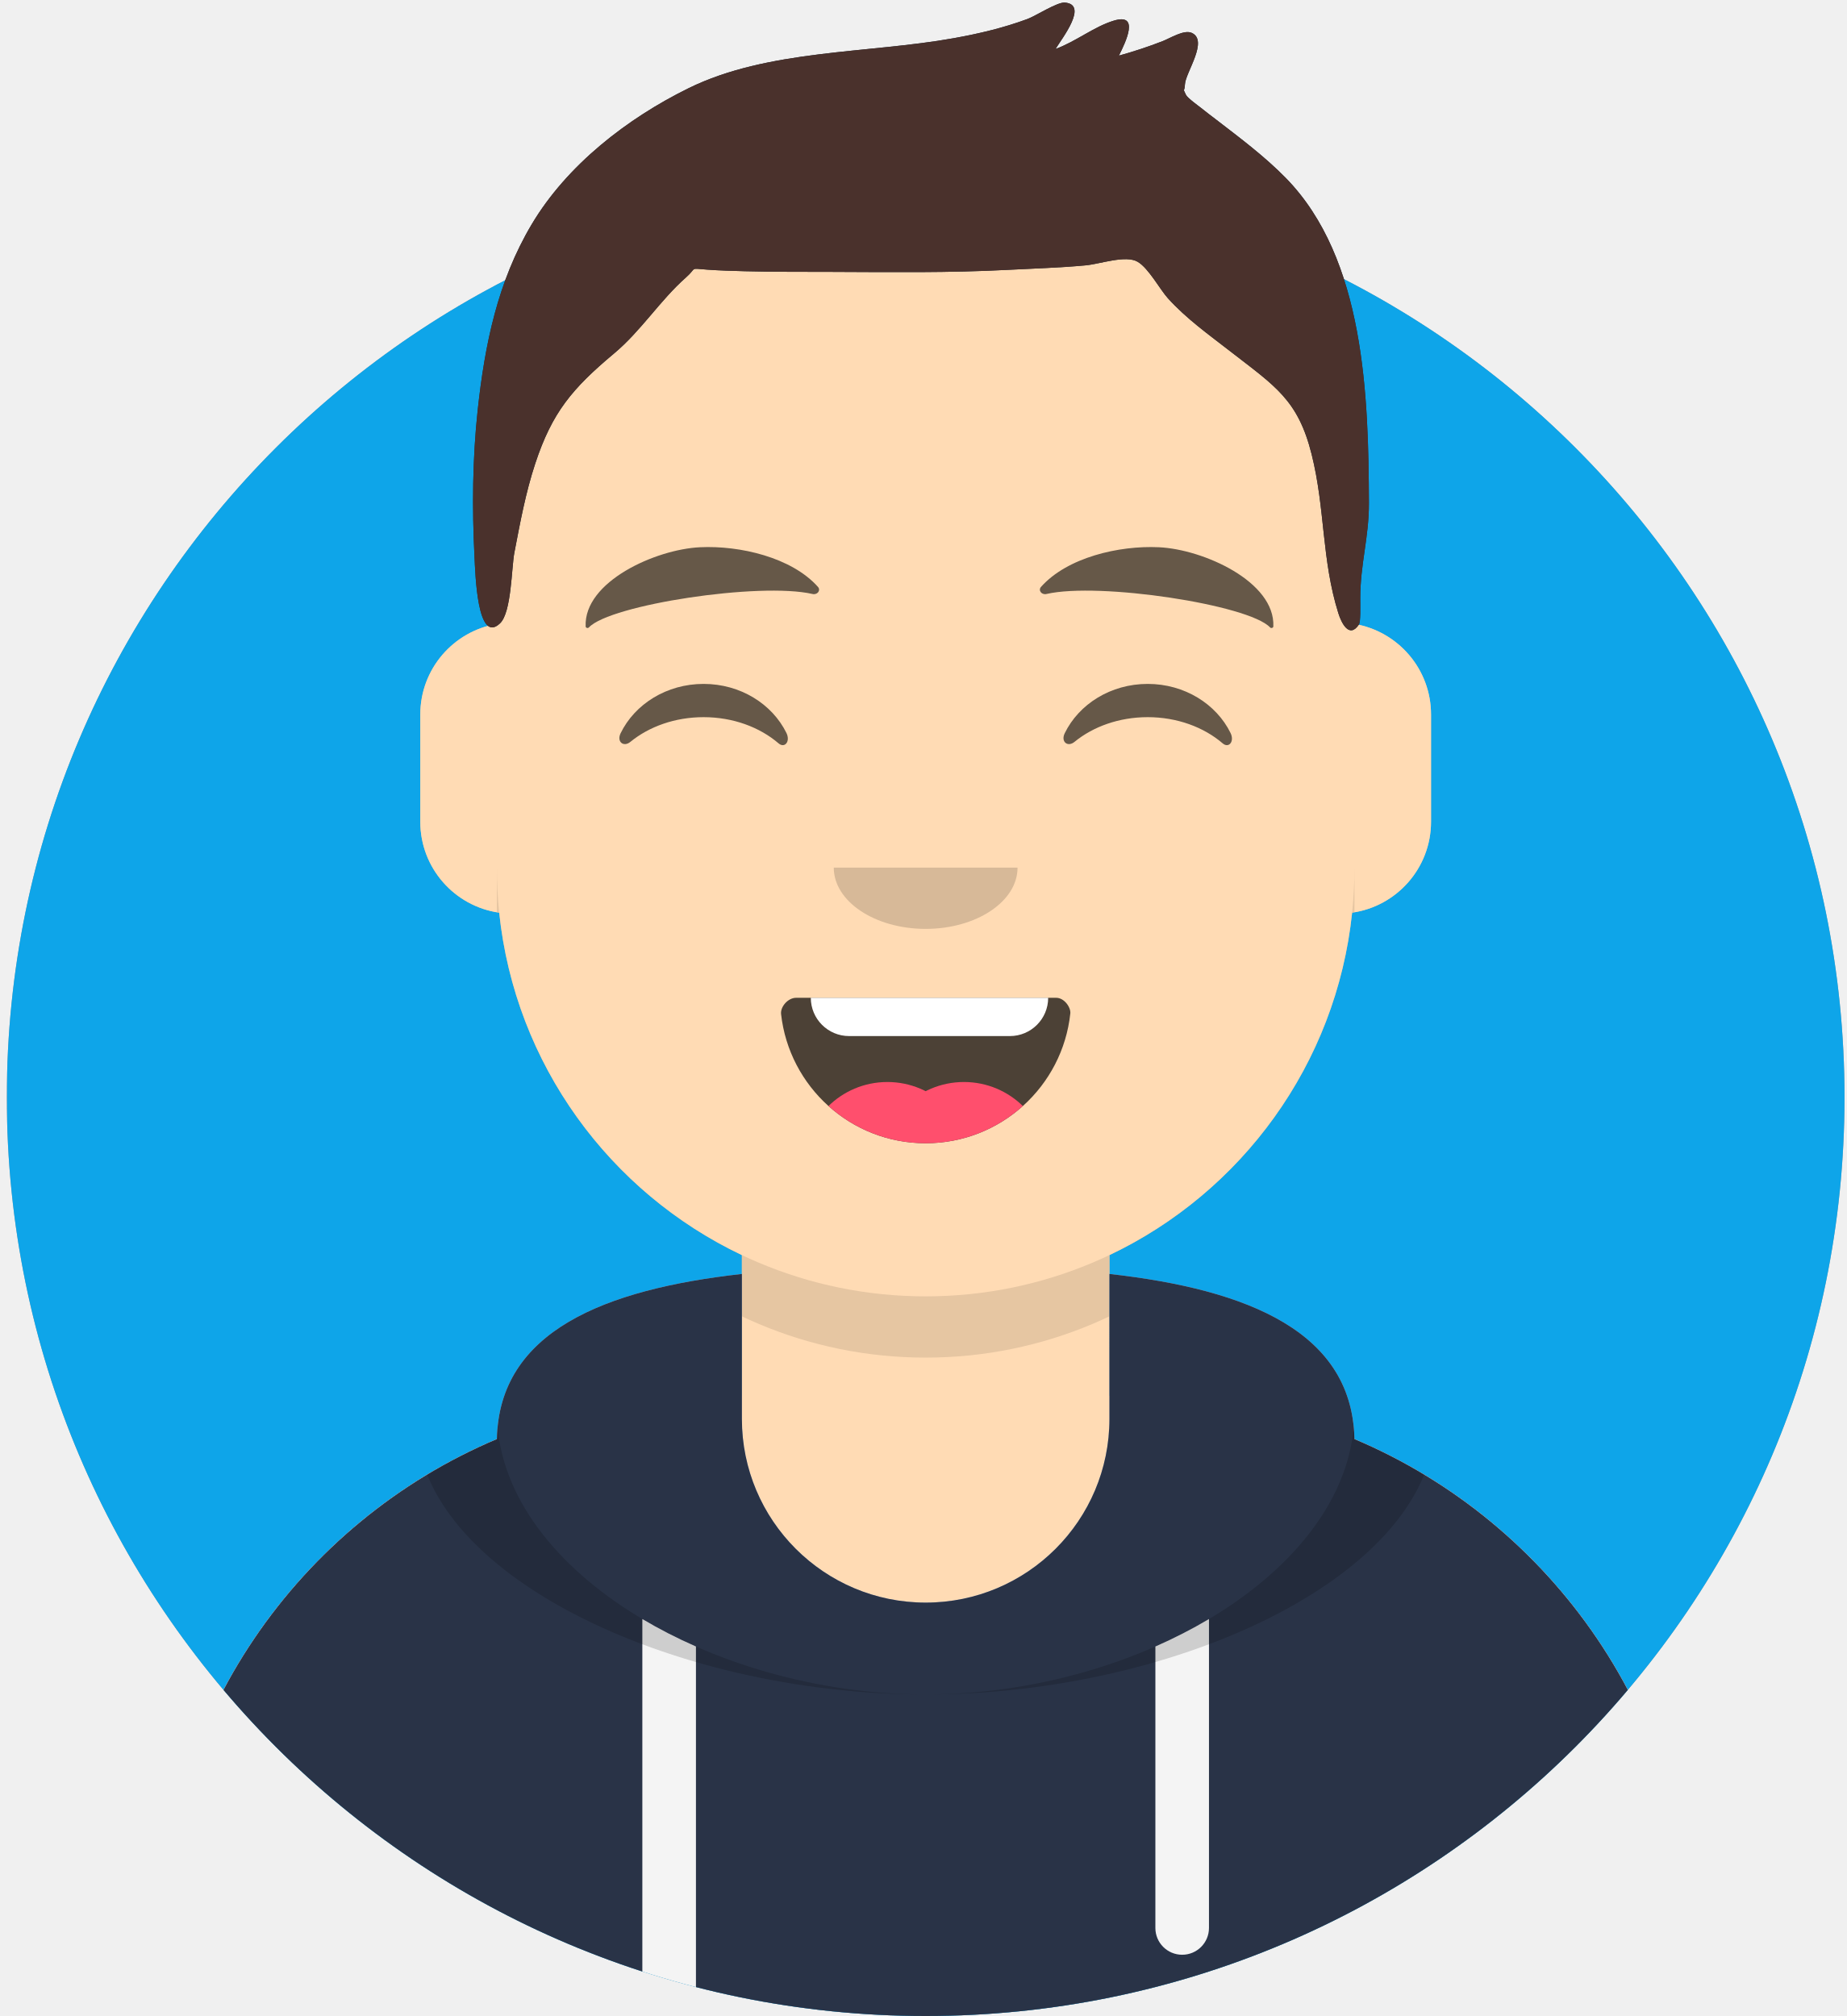
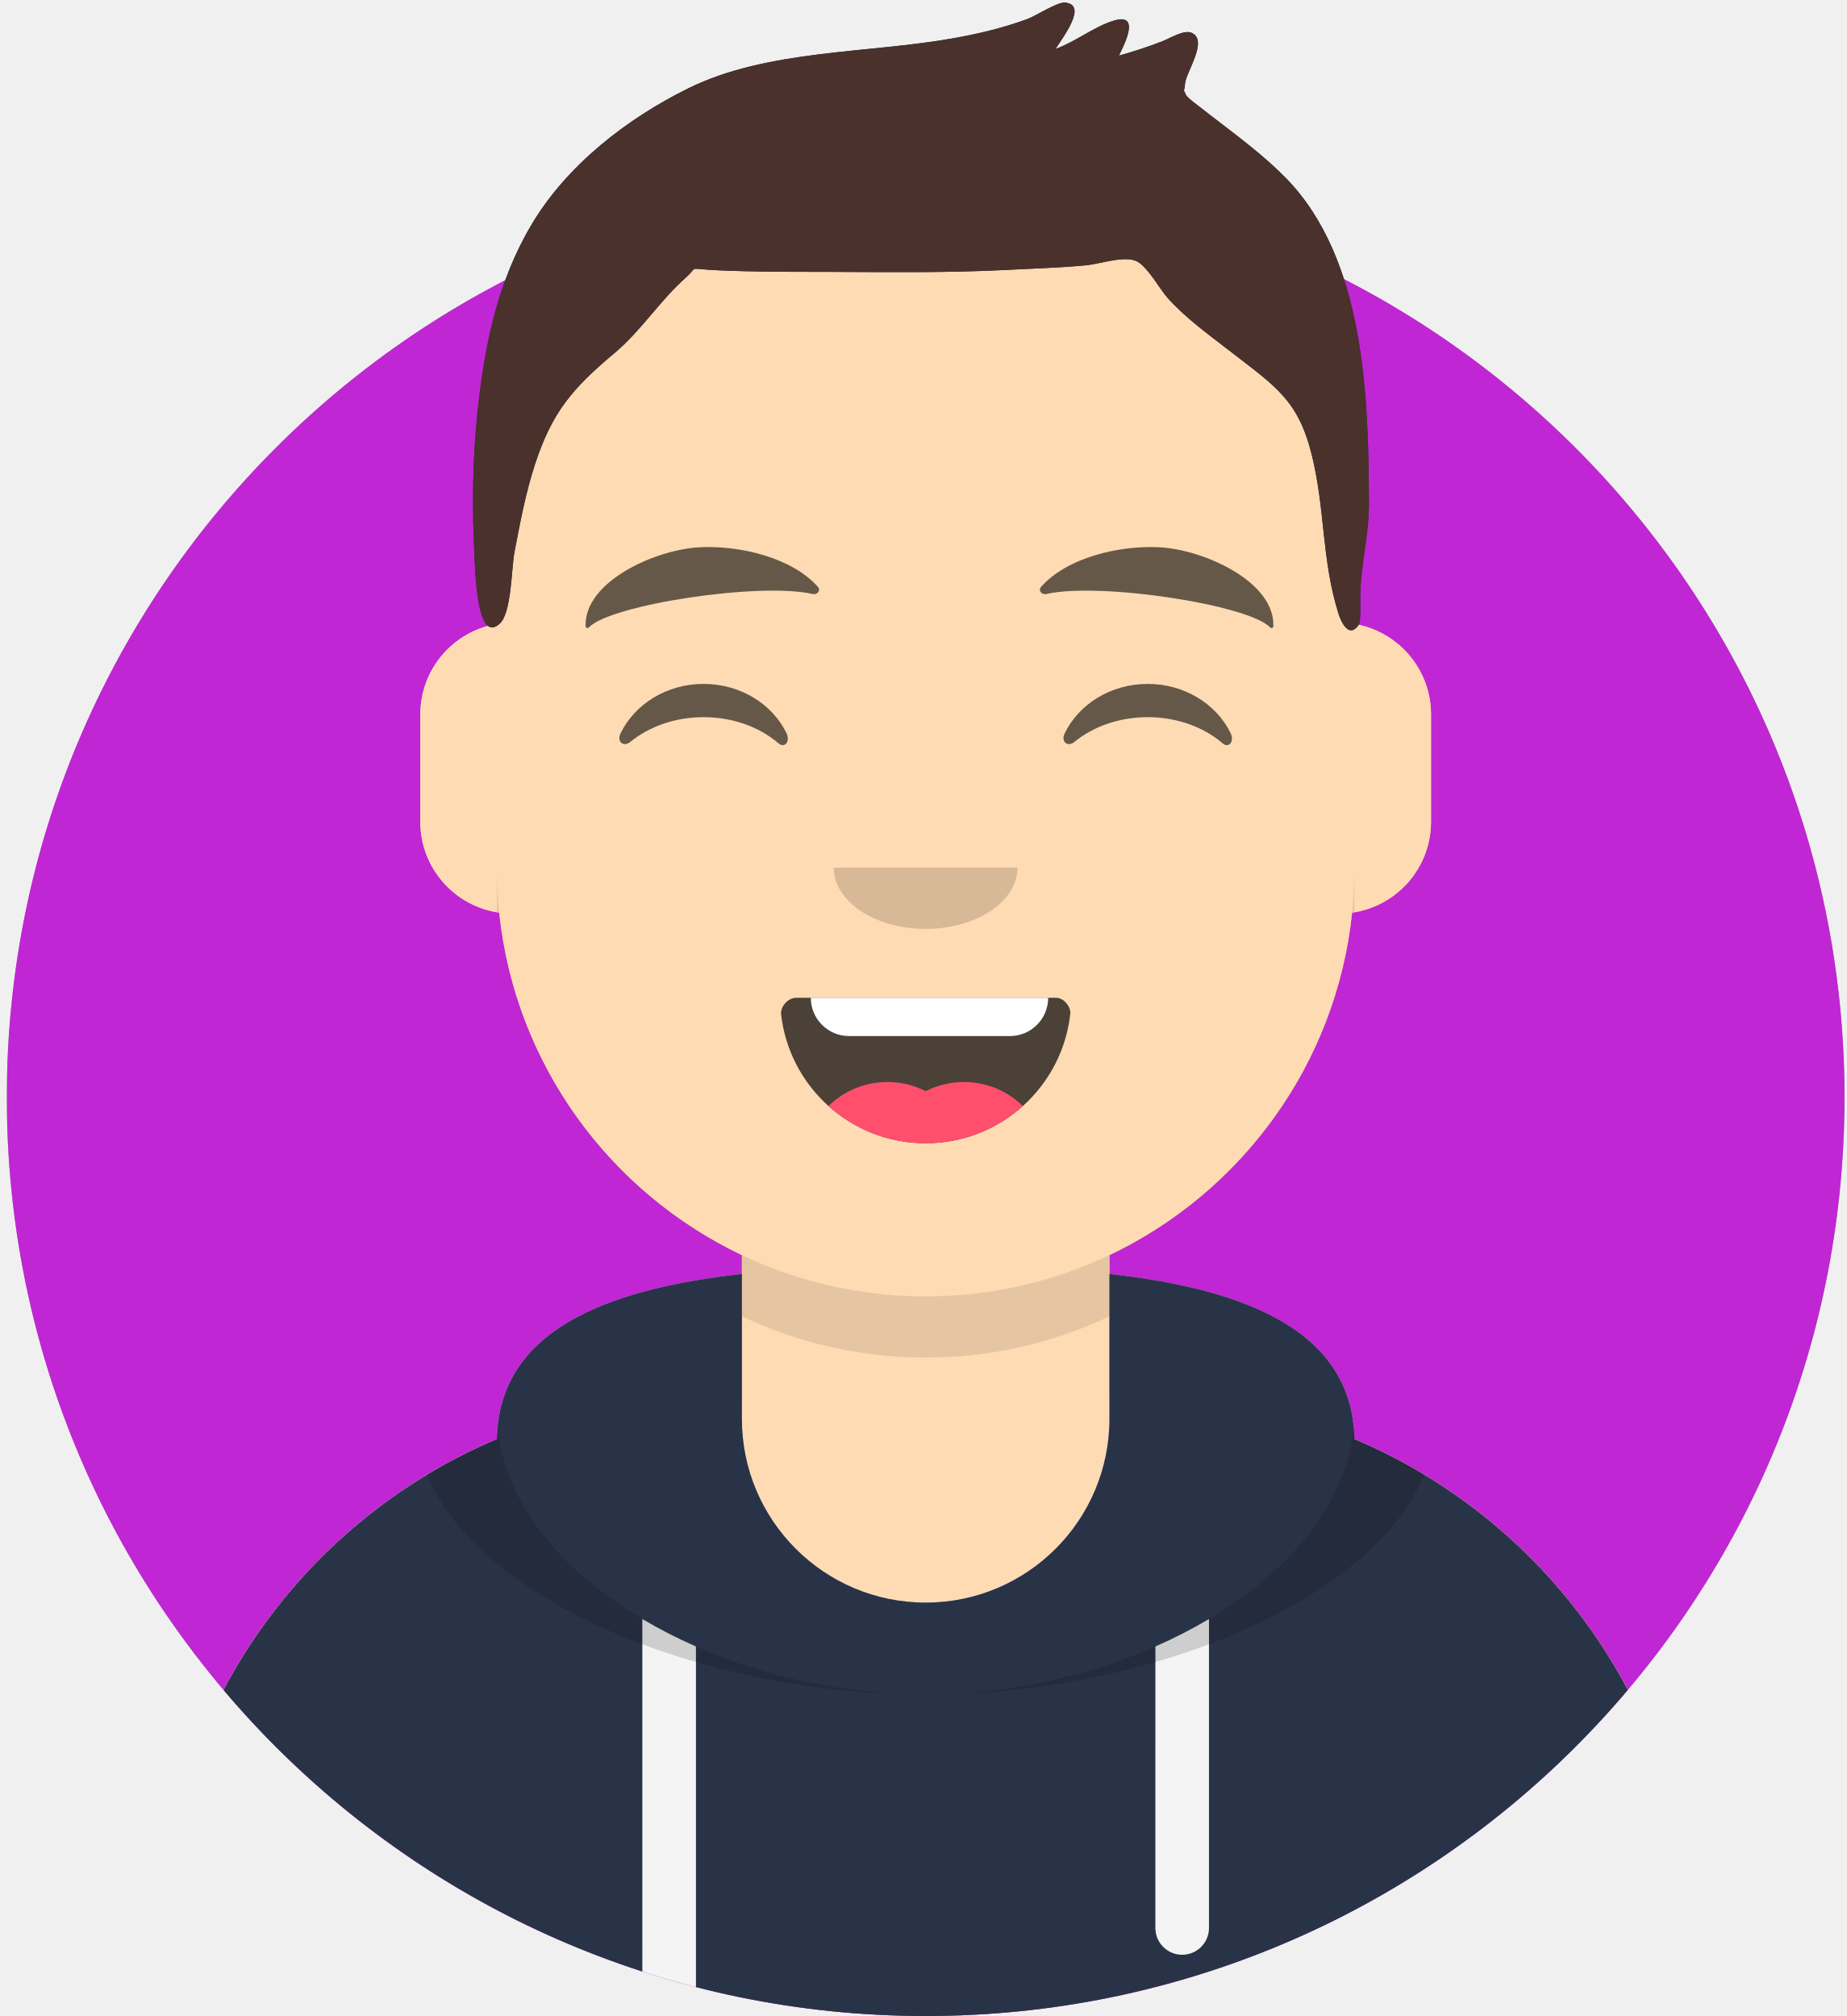
<svg xmlns="http://www.w3.org/2000/svg" xmlns:xlink="http://www.w3.org/1999/xlink" width="217px" height="237px" viewBox="0 0 217 237" version="1.1">
  <defs>
    <circle id="path-1" cx="108" cy="108" r="108" />
    <path d="M-3.19744231e-14,144 L-3.19744231e-14,-1.42108547e-14 L237.6,-1.42108547e-14 L237.6,144 L226.8,144 C226.8,203.647 178.447,252 118.8,252 C59.153,252 10.8,203.647 10.8,144 L10.8,144 L-3.19744231e-14,144 Z" id="path-3" />
    <path d="M90,0 C117.835,-5.11323436e-15 140.4,22.565 140.4,50.4 L140.401,55.949 C145.508,56.807 149.4,61.249 149.4,66.6 L149.4,79.2 C149.4,84.647 145.367,89.152 140.125,89.893 C138.265,107.718 127.114,122.78 111.601,130.149 L111.6,146.7 L115.2,146.7 C150.988,146.7 180,175.712 180,211.5 L180,219.6 L0,219.6 L0,211.5 C-4.38277231e-15,175.712 29.012,146.7 64.8,146.7 L68.4,146.7 L68.4,130.15 C52.886,122.78 41.735,107.718 39.875,89.893 C34.633,89.152 30.6,84.647 30.6,79.2 L30.6,66.6 C30.6,61.249 34.492,56.806 39.6,55.949 L39.6,50.4 C39.6,22.565 62.165,5.11323436e-15 90,0 Z" id="path-5" />
    <path d="M140.401,11.764 C156.691,13.587 169.2,18.597 169.2,31.569 L169.194,31.18 C192.467,41.01 208.8,64.047 208.8,90.9 L208.8,99 L28.8,99 L28.8,90.9 C28.8,64.047 45.133,41.01 68.406,31.18 C68.653,18.496 81.073,13.568 97.2,11.764 L97.2,28.8 C97.2,40.729 106.871,50.4 118.8,50.4 C130.729,50.4 140.4,40.729 140.4,28.8 L140.4,28.8 Z" id="path-7" />
    <path d="M31.606,13.615 C32.558,22.158 39.803,28.8 48.6,28.8 C57.424,28.8 64.687,22.117 65.603,13.536 C65.676,12.845 64.905,11.7 63.938,11.7 C50.534,11.7 40.264,11.7 33.378,11.7 C32.406,11.7 31.511,12.761 31.606,13.615 Z" id="path-9" />
    <rect id="path-11" x="0" y="0" width="237.6" height="252" />
    <path d="M118.135,20.928 C115.651,18.39 112.767,16.236 109.962,14.076 C109.343,13.6 108.715,13.135 108.109,12.641 C107.972,12.528 106.563,11.519 106.394,11.148 C105.988,10.254 106.224,10.95 106.28,9.884 C106.35,8.535 109.1,4.727 107.048,3.854 C106.146,3.47 104.536,4.492 103.67,4.83 C101.977,5.49 100.263,6.054 98.512,6.54 C99.351,4.869 100.95,1.524 97.944,2.419 C95.603,3.116 93.421,4.91 91.068,5.753 C91.847,4.477 94.96,0.523 92.147,0.302 C91.271,0.233 88.724,1.875 87.782,2.226 C84.959,3.275 82.075,3.953 79.111,4.487 C69.033,6.304 57.248,5.786 47.923,10.374 C40.735,13.911 33.636,19.4 29.484,26.389 C25.481,33.125 23.984,40.498 23.146,48.217 C22.532,53.882 22.482,59.738 22.769,65.424 C22.863,67.287 23.073,75.874 25.779,73.273 C27.127,71.978 27.117,66.745 27.457,64.974 C28.133,61.451 28.783,57.911 29.91,54.5 C31.895,48.49 34.238,45.687 39.184,41.547 C42.359,38.89 44.588,35.3 47.625,32.62 C48.99,31.416 47.949,31.542 50.143,31.7 C51.616,31.806 53.097,31.846 54.574,31.885 C57.99,31.974 61.412,31.951 64.829,31.963 C71.711,31.988 78.561,32.085 85.437,31.725 C88.492,31.565 91.556,31.478 94.603,31.195 C96.306,31.038 99.326,29.947 100.728,30.78 C102.01,31.543 103.342,34.034 104.263,35.054 C106.438,37.464 109.032,39.305 111.576,41.282 C116.881,45.403 119.559,46.98 121.17,53.421 C122.775,59.838 122.325,65.791 124.312,72.106 C124.662,73.217 125.586,75.13 126.726,73.415 C126.937,73.096 126.883,71.345 126.883,70.337 C126.883,66.27 127.913,63.218 127.9,59.123 C127.849,46.674 127.447,30.442 118.135,20.928 Z" id="path-13" />
  </defs>
  <g id="Website" stroke="none" stroke-width="1" fill="none" fill-rule="evenodd">
    <g id="mf-avatar" transform="translate(-10, -15)">
      <g id="Circle" transform="translate(10.8, 36)">
        <mask id="mask-2" fill="white">
          <use xlink:href="#path-1" />
        </mask>
        <use id="Circle-Background" fill="#9d9d9d" xlink:href="#path-1" />
-         <g id="🖍-Circle-Color" mask="url(#mask-2)" fill="#0ea5e9">
+         <g id="🖍-Circle-Color" mask="url(#mask-2)" fill="#c026d3">
          <rect id="🖍Color" x="0" y="0" width="216.445" height="216" />
        </g>
      </g>
      <mask id="mask-4" fill="white">
        <use xlink:href="#path-3" />
      </mask>
      <g id="Mask" />
      <g id="Avataaar" mask="url(#mask-4)">
        <g id="Body" transform="translate(28.8, 32.4)">
          <mask id="mask-6" fill="white">
            <use xlink:href="#path-5" />
          </mask>
          <use fill="#D0C6AC" xlink:href="#path-5" />
          <g id="Skin/👶🏻-05-Pale" mask="url(#mask-6)" fill="#FFDBB4">
            <g transform="translate(-28.8, 0)" id="Color">
              <rect x="0" y="0" width="238.384" height="220.355" />
            </g>
          </g>
          <path d="M39.6,84.6 C39.6,112.435 62.165,135 90,135 C117.835,135 140.4,112.435 140.4,84.6 L140.4,84.6 L140.4,91.8 C140.4,119.635 117.835,142.2 90,142.2 C62.165,142.2 39.6,119.635 39.6,91.8 Z" id="Neck-Shadow" fill-opacity="0.1" fill="#000000" mask="url(#mask-6)" />
        </g>
        <g id="Clothing/Hoodie" transform="translate(0, 153)">
          <mask id="mask-8" fill="white">
            <use xlink:href="#path-7" />
          </mask>
          <use id="Hoodie" fill="#B7C1DB" fill-rule="evenodd" xlink:href="#path-7" />
          <g id="Color/Palette/Slate" mask="url(#mask-8)" fill="#293347" fill-rule="evenodd">
            <rect id="🖍Color" x="0" y="0" width="238.491" height="99" />
          </g>
          <path d="M91.8,55.565 L91.8,99 L85.5,99 L85.499,52.335 C87.483,53.514 89.592,54.594 91.8,55.565 Z M152.101,52.334 L152.1,88.65 C152.1,90.39 150.69,91.8 148.95,91.8 C147.21,91.8 145.8,90.39 145.8,88.65 L145.801,55.565 C148.009,54.594 150.118,53.513 152.101,52.334 Z" id="Straps" fill="#F4F4F4" fill-rule="evenodd" mask="url(#mask-8)" />
          <path d="M155.733,11.451 C169.28,14.013 178.65,19.118 178.65,29.077 C178.65,46.818 148.916,61.2 118.8,61.2 C88.684,61.2 58.95,46.818 58.95,29.077 C58.95,19.118 68.32,14.013 81.867,11.451 C73.689,14.466 68.4,19.534 68.4,27.969 C68.4,46.322 93.439,61.2 118.8,61.2 C144.161,61.2 169.2,46.322 169.2,27.969 C169.2,19.71 164.13,14.679 156.241,11.642 Z" id="Shadow" fill-opacity="0.16" fill="#000000" fill-rule="evenodd" mask="url(#mask-8)" />
        </g>
        <g id="Face" transform="translate(68.4, 73.8)">
          <g id="Mouth/Smile" transform="translate(1.8, 46.8)">
            <mask id="mask-10" fill="white">
              <use xlink:href="#path-9" />
            </mask>
            <use id="Mouth" fill-opacity="0.7" fill="#000000" fill-rule="evenodd" xlink:href="#path-9" />
            <path d="M39.6,1.8 L58.5,1.8 C60.985,1.8 63,3.815 63,6.3 L63,11.7 C63,14.185 60.985,16.2 58.5,16.2 L39.6,16.2 C37.115,16.2 35.1,14.185 35.1,11.7 L35.1,6.3 C35.1,3.815 37.115,1.8 39.6,1.8 Z" id="Teeth" fill="#FFFFFF" fill-rule="evenodd" mask="url(#mask-10)" />
            <g id="Tongue" stroke-width="1" fill-rule="evenodd" mask="url(#mask-10)" fill="#FF4F6D">
              <g transform="translate(34.2, 21.6)">
                <circle cx="9.9" cy="9.9" r="9.9" />
                <circle cx="18.9" cy="9.9" r="9.9" />
              </g>
            </g>
          </g>
          <g id="Nose/Default" transform="translate(25.2, 36)" fill="#000000" fill-opacity="0.16">
            <path d="M14.4,7.2 C14.4,11.176 19.235,14.4 25.2,14.4 L25.2,14.4 C31.165,14.4 36,11.176 36,7.2" id="Nose" />
          </g>
          <g id="Eyes/Happy-😁" transform="translate(0, 7.2)" fill="#000000" fill-opacity="0.6">
            <path d="M14.544,20.203 C16.206,16.784 19.948,14.4 24.298,14.4 C28.632,14.4 32.363,16.767 34.034,20.166 C34.53,21.176 33.824,22.003 33.112,21.39 C30.906,19.494 27.773,18.309 24.298,18.309 C20.931,18.309 17.886,19.421 15.694,21.214 C14.892,21.87 14.058,21.203 14.544,20.203 Z" id="Squint" />
            <path d="M66.744,20.203 C68.406,16.784 72.148,14.4 76.498,14.4 C80.832,14.4 84.563,16.767 86.234,20.166 C86.73,21.176 86.024,22.003 85.312,21.39 C83.106,19.494 79.973,18.309 76.498,18.309 C73.131,18.309 70.086,19.421 67.894,21.214 C67.092,21.87 66.258,21.203 66.744,20.203 Z" id="Squint" />
          </g>
          <g id="Eyebrow/Natural/Default-Natural" fill="#000000" fill-opacity="0.6">
            <path d="M23.435,5.589 C18.25,6.285 10.164,10.805 10.84,16.036 C10.862,16.207 11.121,16.261 11.233,16.118 C13.471,13.248 30.774,9.033 37.075,9.913 C37.652,9.994 38.032,9.399 37.639,9.027 C34.269,5.845 28.08,4.961 23.435,5.589" id="Eyebrow" transform="translate(24.3, 10.8) rotate(5) translate(-24.3, -10.8) " />
            <path d="M76.535,5.589 C71.35,6.285 63.264,10.805 63.94,16.036 C63.962,16.207 64.221,16.261 64.333,16.118 C66.571,13.248 83.874,9.033 90.175,9.913 C90.752,9.994 91.132,9.399 90.739,9.027 C87.369,5.845 81.18,4.961 76.535,5.589" id="Eyebrow" transform="translate(77.4, 10.8) scale(-1, 1) rotate(5) translate(-77.4, -10.8) " />
          </g>
        </g>
        <g id="Top">
          <mask id="mask-12" fill="white">
            <use xlink:href="#path-11" />
          </mask>
          <g id="Mask" />
          <g mask="url(#mask-12)">
            <g transform="translate(43, 15)">
              <mask id="mask-14" fill="white">
                <use xlink:href="#path-13" />
              </mask>
              <use id="Short-Hair" stroke="none" fill="#1F3140" fill-rule="evenodd" xlink:href="#path-13" />
              <g id="Color/Hair/Brown-Dark" stroke="none" fill="none" mask="url(#mask-14)" fill-rule="evenodd">
                <g transform="translate(-43.1, -15)" fill="#4A312C" id="Color">
                  <rect x="0" y="0" width="239.107" height="252.406" />
                </g>
              </g>
            </g>
          </g>
        </g>
      </g>
    </g>
  </g>
</svg>
